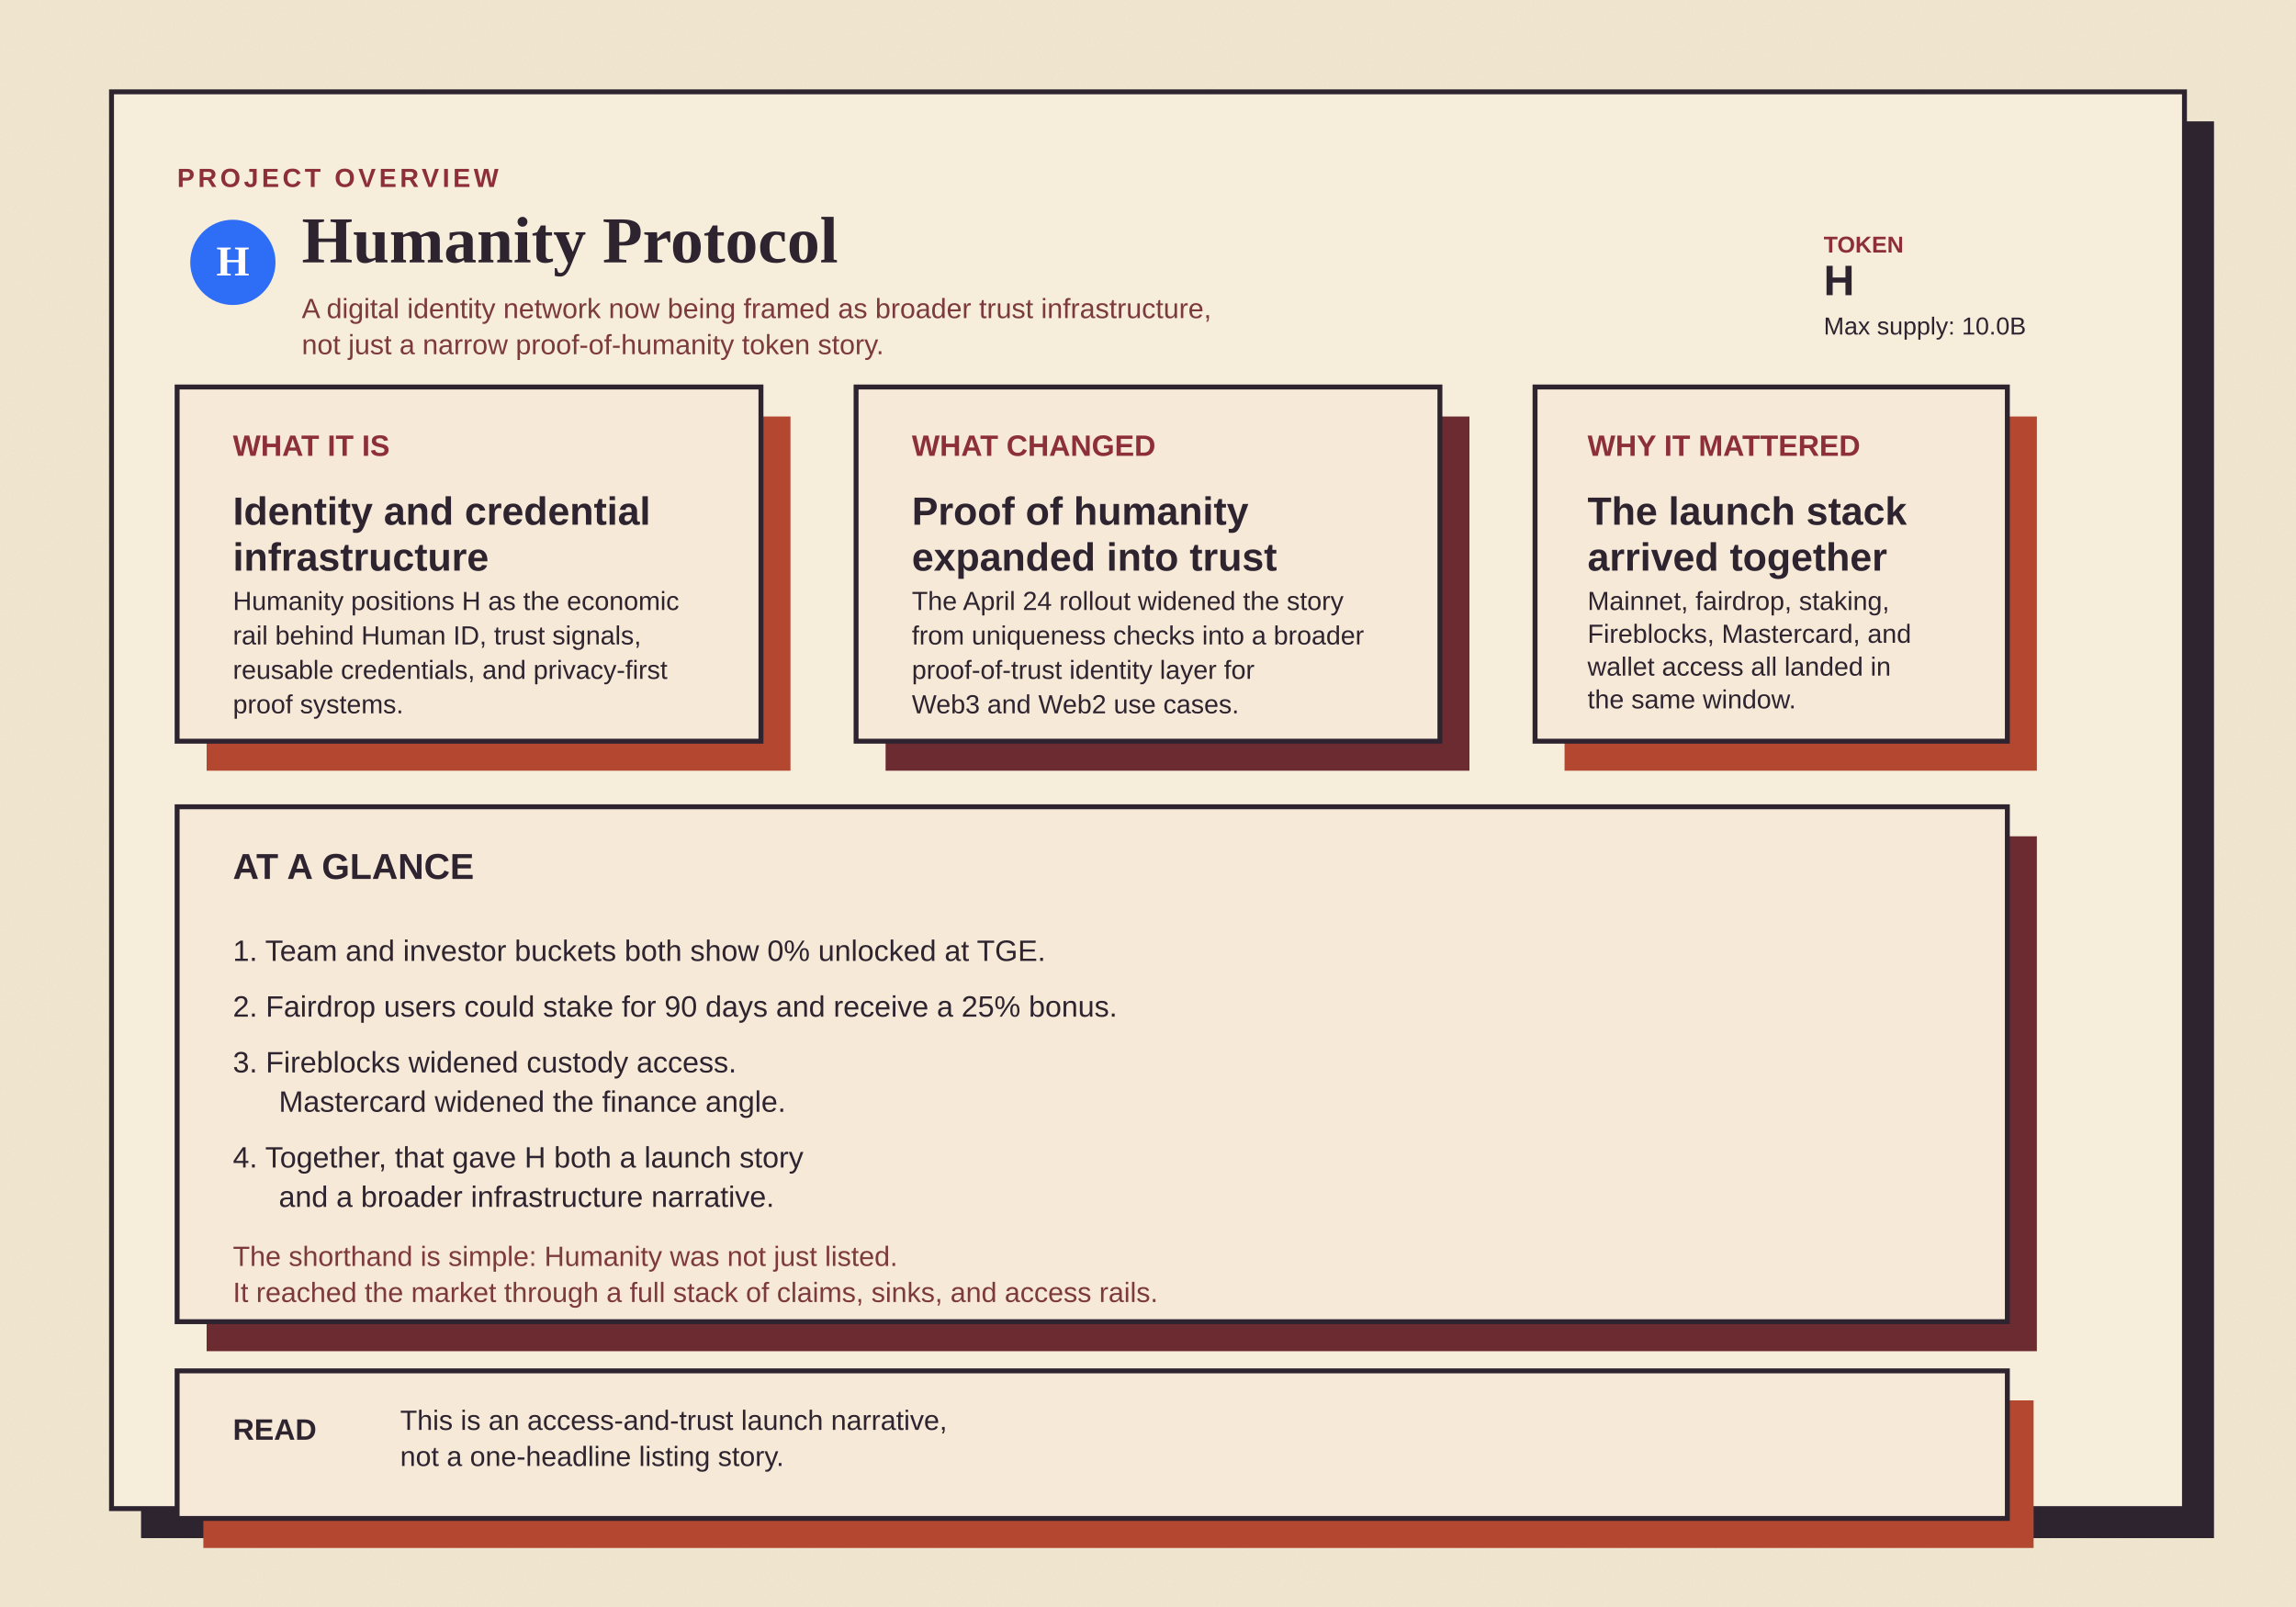
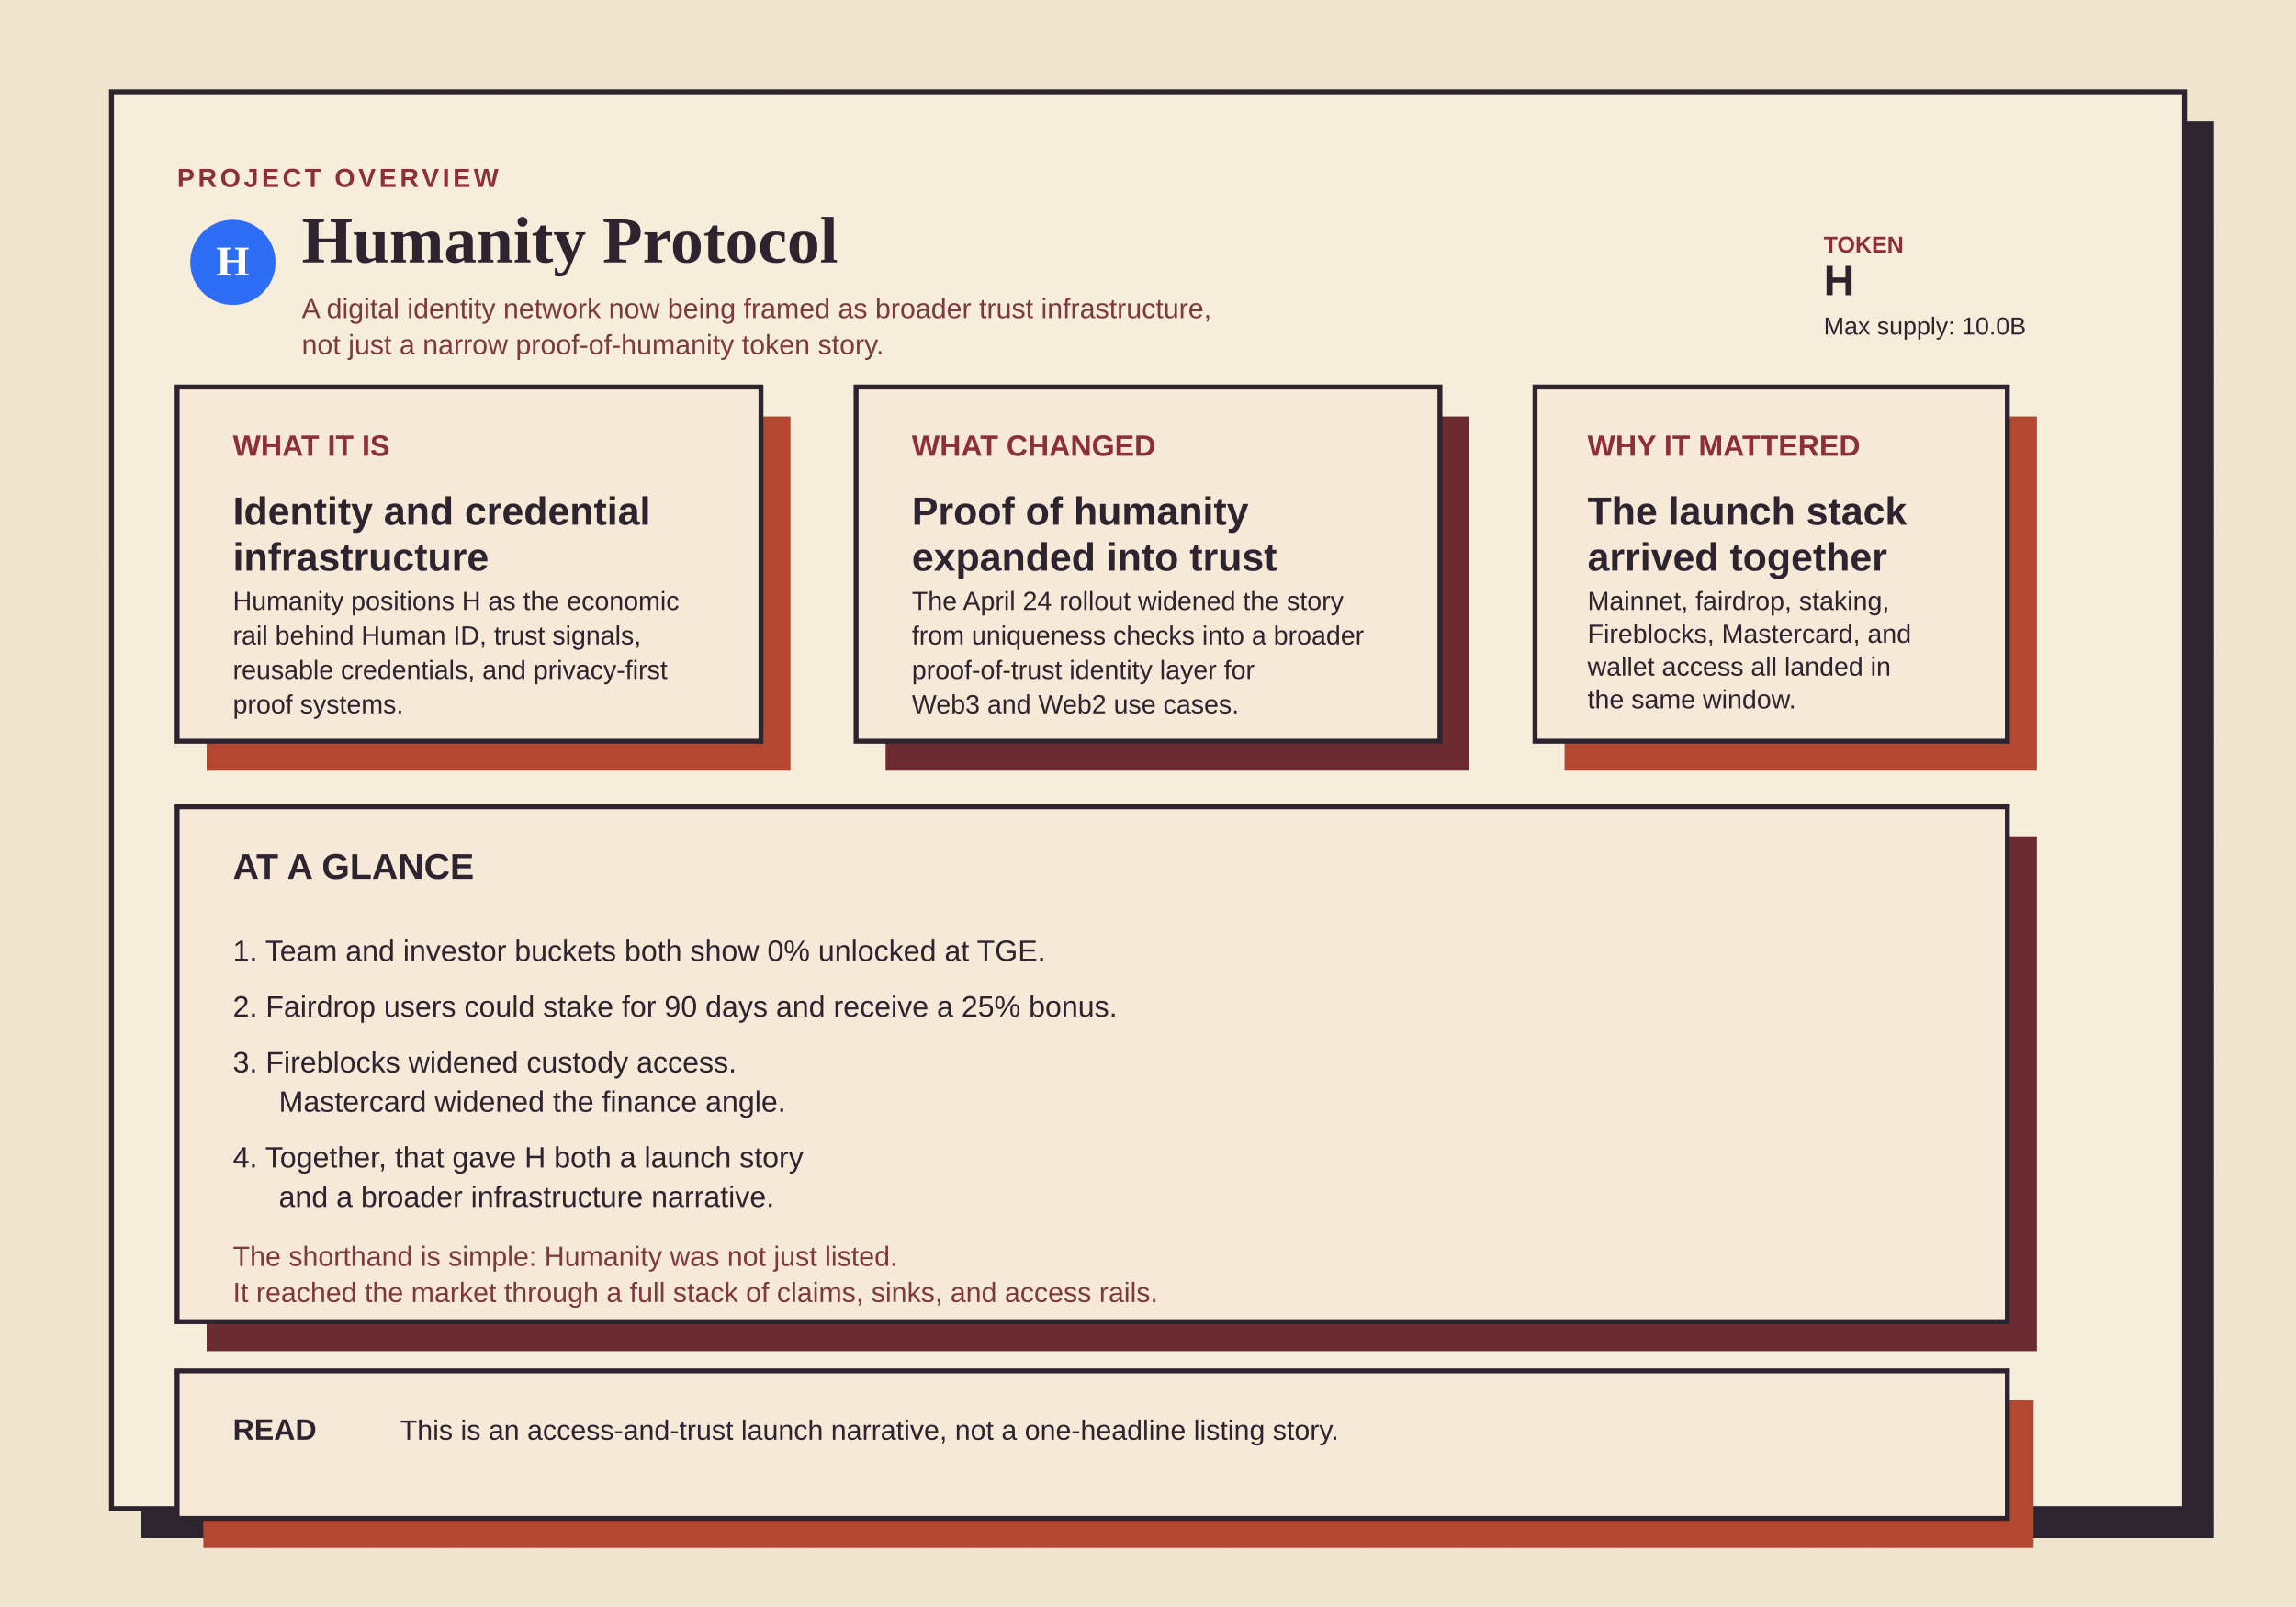
<svg xmlns="http://www.w3.org/2000/svg" width="1400" height="980" viewBox="0 0 1400 980" fill="none" role="img" aria-labelledby="title desc">
  <defs>
    <filter id="grain" x="-20%" y="-20%" width="140%" height="140%">
      <feTurbulence type="fractalNoise" baseFrequency="0.8" numOctaves="2" stitchTiles="stitch" result="noise" />
      <feColorMatrix in="noise" type="saturate" values="0" />
      <feComponentTransfer>
        <feFuncA type="table" tableValues="0 0.05" />
      </feComponentTransfer>
    </filter>
  </defs>
  <rect width="1400" height="980" fill="#F1E6CF" />
  <rect width="1400" height="980" fill="#F1E6CF" filter="url(#grain)" />
  <rect x="68" y="56" width="1264" height="864" fill="#F6EEDB" />
  <rect x="86" y="74" width="1264" height="864" fill="#2D2430" />
  <rect x="68" y="56" width="1264" height="864" fill="#F6EEDB" stroke="#2D2430" stroke-width="3" />
  <text x="108" y="114" fill="#8C2F39" font-family="Arial, Helvetica, sans-serif" font-size="16" font-weight="700" letter-spacing="2">PROJECT OVERVIEW</text>
  <circle cx="142" cy="160" r="26" fill="#2E6DF6" />
  <text x="142" y="168" text-anchor="middle" fill="#FFFFFF" font-family="Georgia, 'Times New Roman', serif" font-size="26" font-weight="700">H</text>
  <text x="184" y="160" fill="#2D2430" font-family="Georgia, 'Times New Roman', serif" font-size="40" font-weight="700">Humanity Protocol</text>
  <text x="184" y="194" fill="#7D3A3E" font-family="Arial, Helvetica, sans-serif" font-size="17">
    <tspan x="184" dy="0">A digital identity network now being framed as broader trust infrastructure,</tspan>
    <tspan x="184" dy="22">not just a narrow proof-of-humanity token story.</tspan>
  </text>
  <text x="1112" y="154" fill="#8C2F39" font-family="Arial, Helvetica, sans-serif" font-size="14" font-weight="700">TOKEN</text>
  <text x="1112" y="180" fill="#2D2430" font-family="Arial, Helvetica, sans-serif" font-size="26" font-weight="700">H</text>
  <text x="1112" y="204" fill="#2D2430" font-family="Arial, Helvetica, sans-serif" font-size="15">Max supply: 10.0B</text>
  <rect x="108" y="236" width="356" height="216" fill="#E7A0A4" />
  <rect x="126" y="254" width="356" height="216" fill="#B3472F" />
  <rect x="108" y="236" width="356" height="216" fill="#F7E9D7" stroke="#2D2430" stroke-width="3" />
  <text x="142" y="278" fill="#8C2F39" font-family="Arial, Helvetica, sans-serif" font-size="18" font-weight="700">WHAT IT IS</text>
  <text x="142" y="320" fill="#2D2430" font-family="Arial, Helvetica, sans-serif" font-size="24" font-weight="700">
    <tspan x="142" dy="0">Identity and credential</tspan>
    <tspan x="142" dy="28">infrastructure</tspan>
  </text>
  <text x="142" y="372" fill="#2D2430" font-family="Arial, Helvetica, sans-serif" font-size="16">
    <tspan x="142" dy="0">Humanity positions H as the economic</tspan>
    <tspan x="142" dy="21">rail behind Human ID, trust signals,</tspan>
    <tspan x="142" dy="21">reusable credentials, and privacy-first</tspan>
    <tspan x="142" dy="21">proof systems.</tspan>
  </text>
  <rect x="522" y="236" width="356" height="216" fill="#D98858" />
  <rect x="540" y="254" width="356" height="216" fill="#6B2B30" />
  <rect x="522" y="236" width="356" height="216" fill="#F7E9D7" stroke="#2D2430" stroke-width="3" />
  <text x="556" y="278" fill="#8C2F39" font-family="Arial, Helvetica, sans-serif" font-size="18" font-weight="700">WHAT CHANGED</text>
  <text x="556" y="320" fill="#2D2430" font-family="Arial, Helvetica, sans-serif" font-size="24" font-weight="700">
    <tspan x="556" dy="0">Proof of humanity</tspan>
    <tspan x="556" dy="28">expanded into trust</tspan>
  </text>
  <text x="556" y="372" fill="#2D2430" font-family="Arial, Helvetica, sans-serif" font-size="16">
    <tspan x="556" dy="0">The April 24 rollout widened the story</tspan>
    <tspan x="556" dy="21">from uniqueness checks into a broader</tspan>
    <tspan x="556" dy="21">proof-of-trust identity layer for</tspan>
    <tspan x="556" dy="21">Web3 and Web2 use cases.</tspan>
  </text>
  <rect x="936" y="236" width="288" height="216" fill="#E7A0A4" />
  <rect x="954" y="254" width="288" height="216" fill="#B3472F" />
  <rect x="936" y="236" width="288" height="216" fill="#F7E9D7" stroke="#2D2430" stroke-width="3" />
  <text x="968" y="278" fill="#8C2F39" font-family="Arial, Helvetica, sans-serif" font-size="18" font-weight="700">WHY IT MATTERED</text>
  <text x="968" y="320" fill="#2D2430" font-family="Arial, Helvetica, sans-serif" font-size="24" font-weight="700">
    <tspan x="968" dy="0">The launch stack</tspan>
    <tspan x="968" dy="28">arrived together</tspan>
  </text>
  <text x="968" y="372" fill="#2D2430" font-family="Arial, Helvetica, sans-serif" font-size="16">
    <tspan x="968" dy="0">Mainnet, fairdrop, staking,</tspan>
    <tspan x="968" dy="20">Fireblocks, Mastercard, and</tspan>
    <tspan x="968" dy="20">wallet access all landed in</tspan>
    <tspan x="968" dy="20">the same window.</tspan>
  </text>
  <rect x="108" y="492" width="1116" height="314" fill="#D98858" />
  <rect x="126" y="510" width="1116" height="314" fill="#6B2B30" />
  <rect x="108" y="492" width="1116" height="314" fill="#F7E9D7" stroke="#2D2430" stroke-width="3" />
  <text x="142" y="536" fill="#2D2430" font-family="Arial, Helvetica, sans-serif" font-size="22" font-weight="700">AT A GLANCE</text>
  <text x="142" y="586" fill="#2D2430" font-family="Arial, Helvetica, sans-serif" font-size="18">
    <tspan x="142" dy="0">1. Team and investor buckets both show 0% unlocked at TGE.</tspan>
    <tspan x="142" dy="34">2. Fairdrop users could stake for 90 days and receive a 25% bonus.</tspan>
    <tspan x="142" dy="34">3. Fireblocks widened custody access.</tspan>
    <tspan x="170" dy="24">Mastercard widened the finance angle.</tspan>
    <tspan x="142" dy="34">4. Together, that gave H both a launch story</tspan>
    <tspan x="170" dy="24">and a broader infrastructure narrative.</tspan>
  </text>
  <text x="142" y="772" fill="#7D3A3E" font-family="Arial, Helvetica, sans-serif" font-size="17">
    <tspan x="142" dy="0">The shorthand is simple: Humanity was not just listed.</tspan>
    <tspan x="142" dy="22">It reached the market through a full stack of claims, sinks, and access rails.</tspan>
  </text>
  <rect x="108" y="836" width="1116" height="90" fill="#E7A0A4" />
  <rect x="124" y="854" width="1116" height="90" fill="#B3472F" />
  <rect x="108" y="836" width="1116" height="90" fill="#F7E9D7" stroke="#2D2430" stroke-width="3" />
  <text x="142" y="878" fill="#2D2430" font-family="Arial, Helvetica, sans-serif" font-size="18" font-weight="700">READ</text>
-   <text x="244" y="872" fill="#2D2430" font-family="Arial, Helvetica, sans-serif" font-size="17">
-     <tspan x="244" dy="0">This is an access-and-trust launch narrative,</tspan>
-     <tspan x="244" dy="22">not a one-headline listing story.</tspan>
-   </text>
+   <text x="244" y="878" fill="#2D2430" font-family="Arial, Helvetica, sans-serif" font-size="17">This is an access-and-trust launch narrative, not a one-headline listing story.</text>
</svg>
